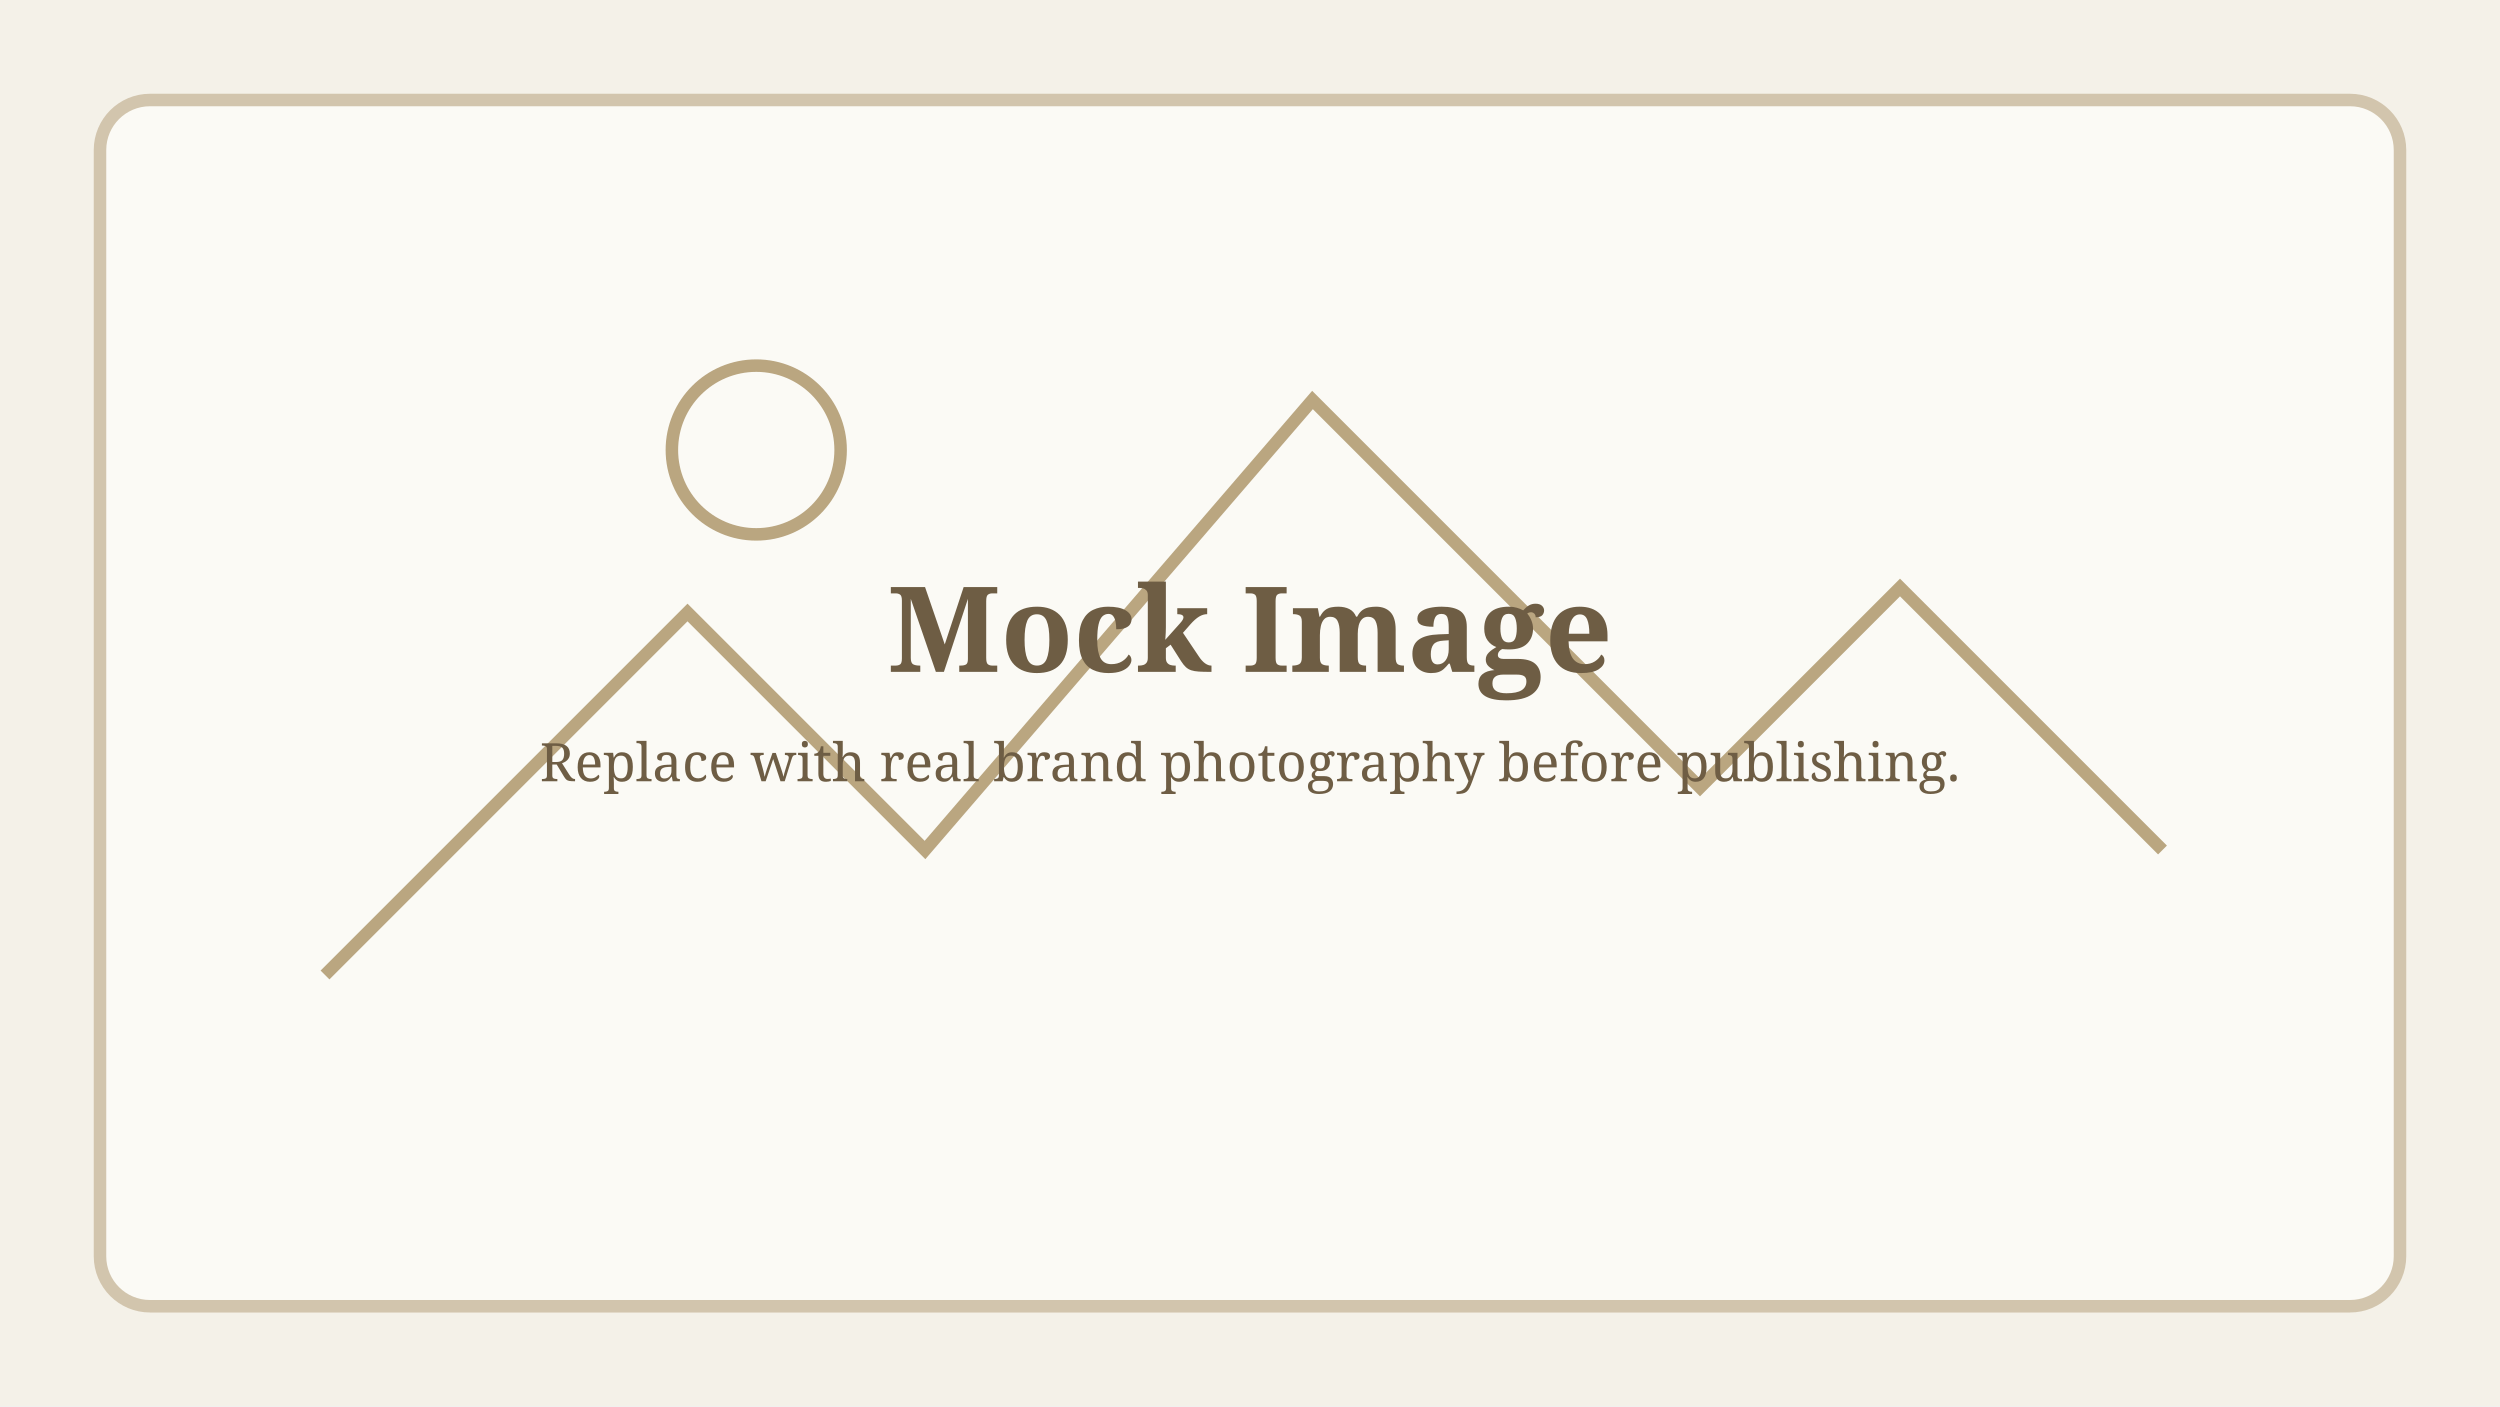
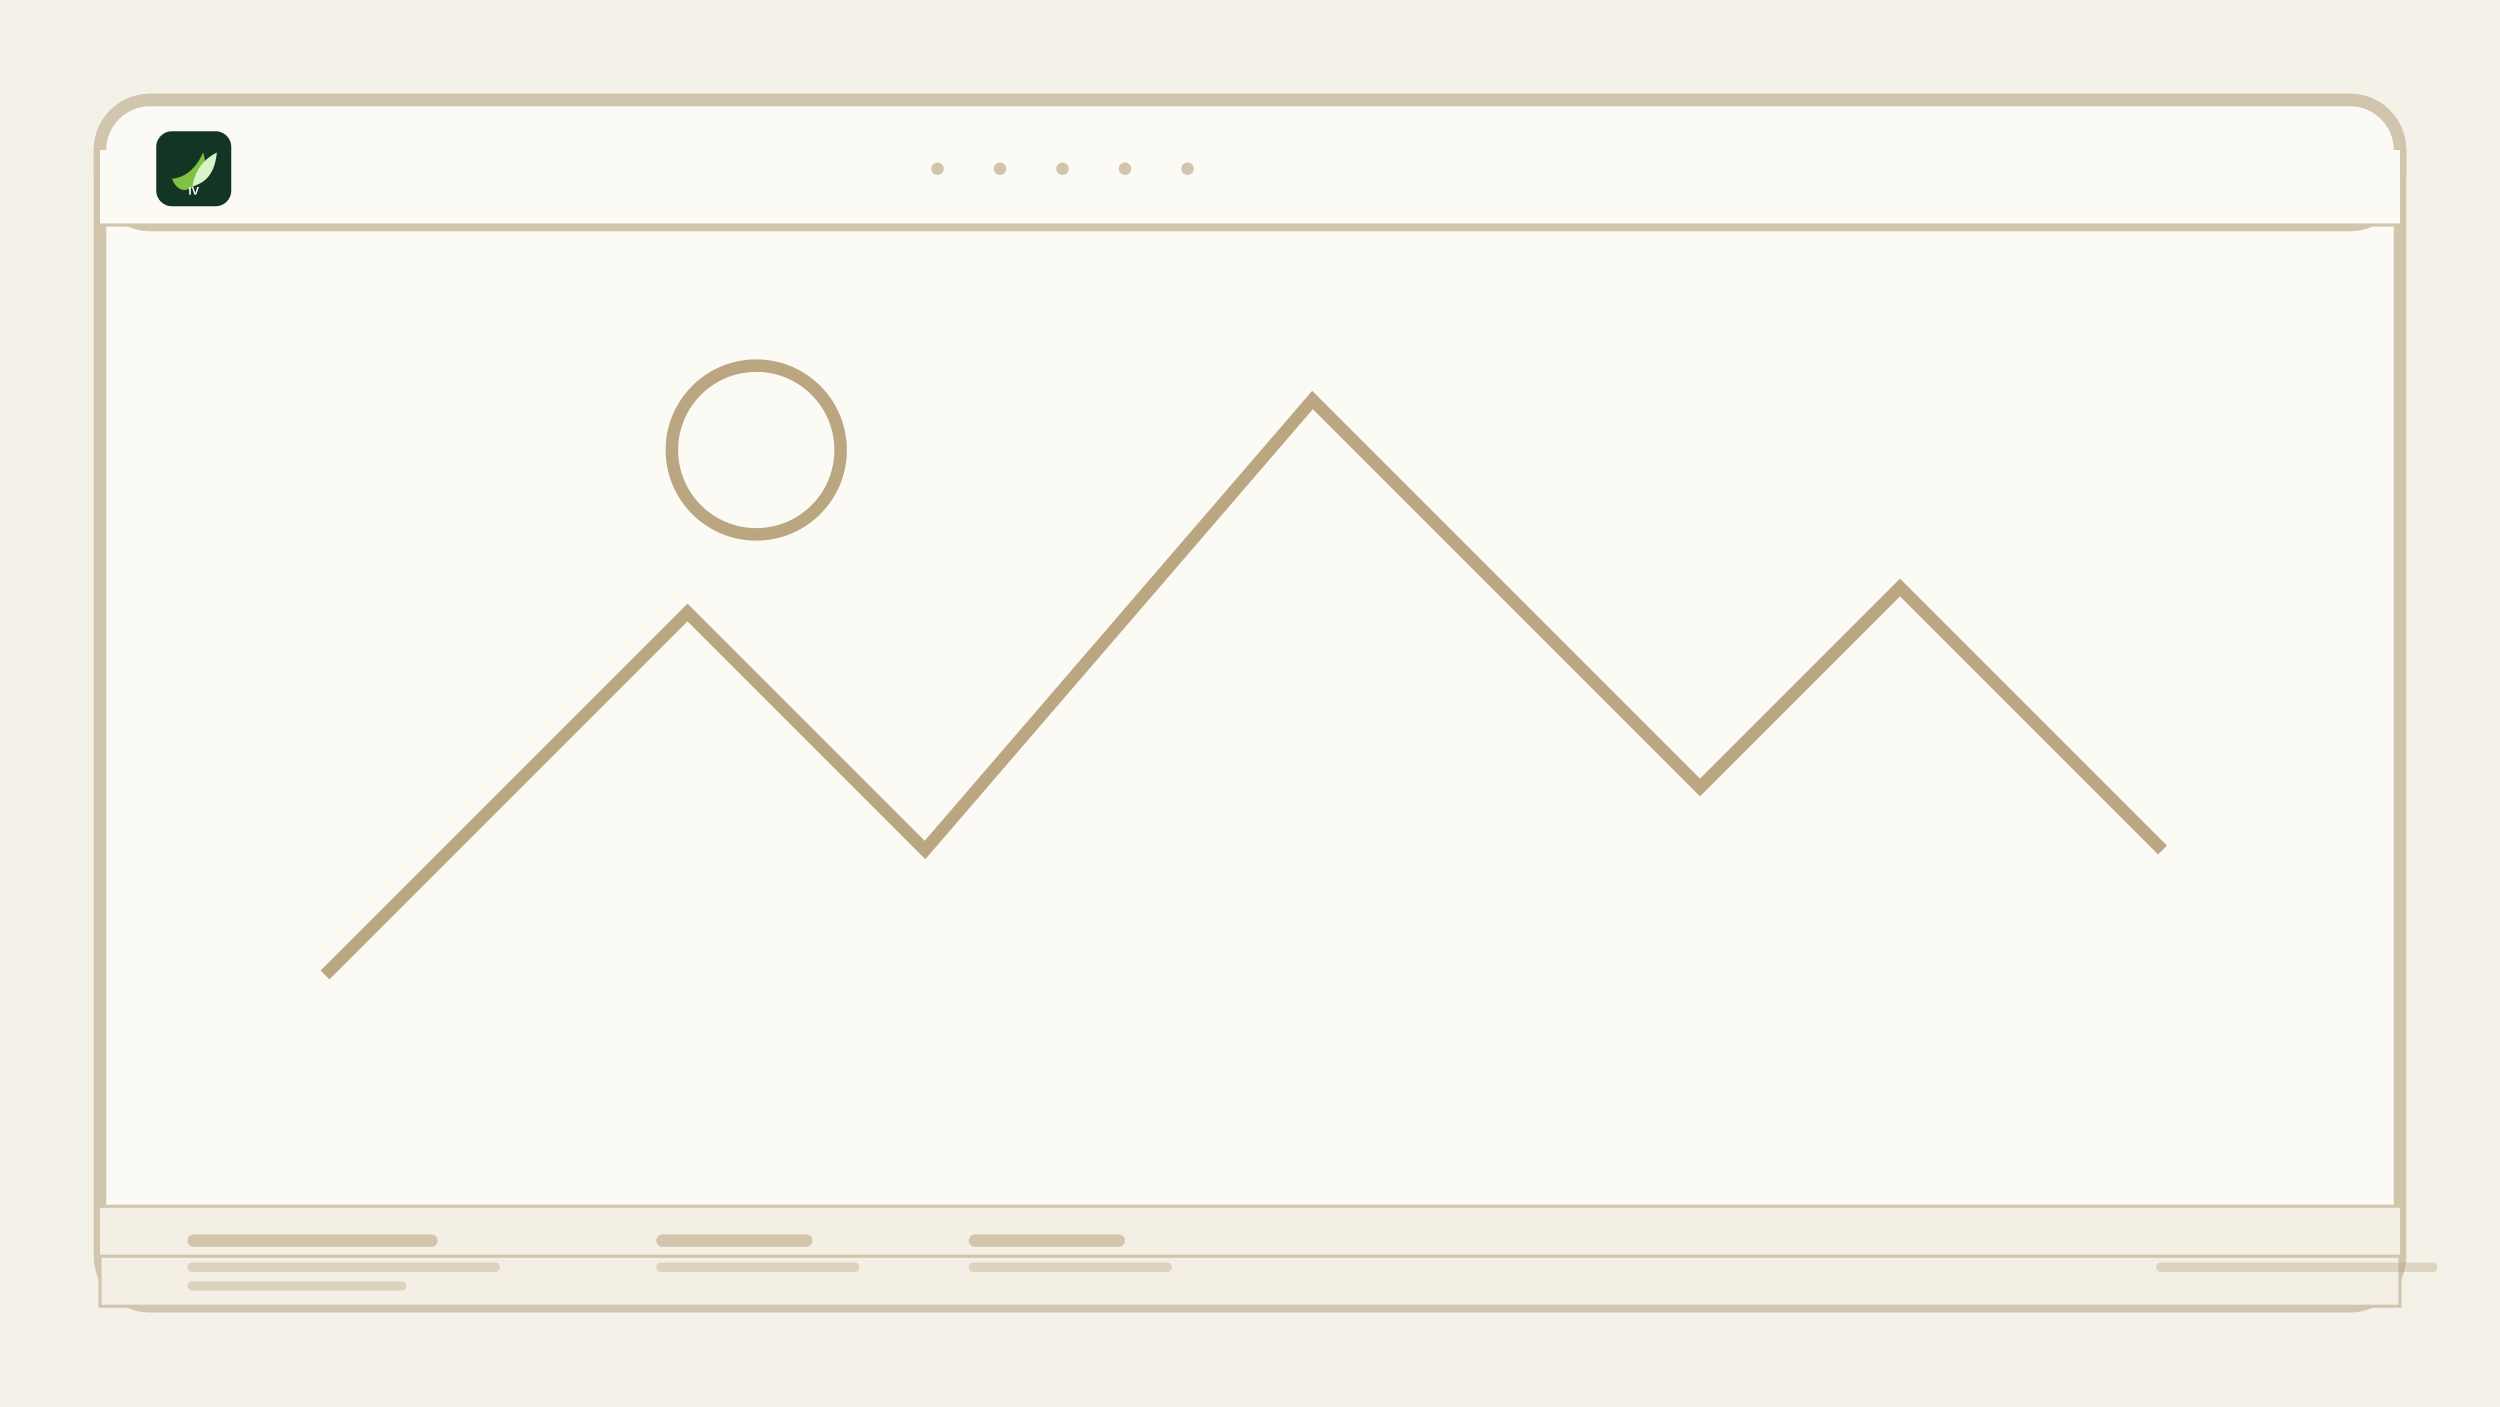
<svg xmlns="http://www.w3.org/2000/svg" viewBox="0 0 1600 900" role="img" aria-labelledby="title desc">
  <rect width="1600" height="900" fill="#f4f1e8" />
  <rect x="64" y="64" width="1472" height="772" rx="32" fill="#fbfaf5" stroke="#d2c5ad" stroke-width="8" />
+   <rect x="64" y="64" width="1472" height="80" rx="32" fill="#fbfaf5" stroke="#d2c5ad" stroke-width="8" />
+   <rect x="64" y="96" width="1472" height="48" fill="#fbfaf5" />
+   <line x1="64" y1="144" x2="1536" y2="144" stroke="#d2c5ad" stroke-width="2" />
+   <g transform="translate(100, 84)">
+     <rect width="48" height="48" rx="10" fill="#123524" />
+     <path d="M10 30.4c8.8-0.8 15.6-6.8 20-16.8 2.8 8.4 0.4 17.2-6.4 22-4.8 3.2-10 3.2-13.6-5.2z" fill="#7fc241" />
+     <path d="M23.2 35.2c1.6-10 6.8-17.2 15.6-21.6-1.2 12-6 19.2-15.6 21.6z" fill="#d9f5c7" />
+     <text x="24" y="40.6" text-anchor="middle" font-family="Arial" font-size="7.2" font-weight="800" fill="#fff">IV</text>
+   </g>
+   <g fill="#d2c5ad">
+     <circle cx="600" cy="108" r="4" />
+     <circle cx="640" cy="108" r="4" />
+     <circle cx="680" cy="108" r="4" />
+     <circle cx="720" cy="108" r="4" />
+     <circle cx="760" cy="108" r="4" />
+   </g>
  <g fill="none" stroke="#b29c73" stroke-width="8" opacity="0.9">
    <path d="M208 624l232-232 152 152 248-288 248 248 128-128 168 168" />
    <circle cx="484" cy="288" r="54" />
  </g>
-   <g fill="#6e5d44" font-family="Georgia, serif" text-anchor="middle">
-     <text x="800" y="430" font-size="76" font-weight="700">Mock Image</text>
-     <text x="800" y="500" font-size="34">Replace with real brand photography before publishing.</text>
+   <rect x="64" y="772" width="1472" height="64" rx="0" fill="#f4efe5" />
+   <rect x="64" y="804" width="1472" height="32" rx="0" fill="#f4efe5" />
+   <rect x="64" y="804" width="1472" height="32" rx="0" fill="#f4efe5" stroke="#d2c5ad" stroke-width="2" />
+   <line x1="64" y1="772" x2="1536" y2="772" stroke="#d2c5ad" stroke-width="2" />
+   <g fill="#b29c73" font-family="Arial, sans-serif">
+     <rect x="120" y="790" width="160" height="8" rx="4" opacity="0.5" />
+     <rect x="120" y="808" width="200" height="6" rx="3" opacity="0.35" />
+     <rect x="120" y="820" width="140" height="6" rx="3" opacity="0.35" />
+     <rect x="420" y="790" width="100" height="8" rx="4" opacity="0.5" />
+     <rect x="420" y="808" width="130" height="6" rx="3" opacity="0.35" />
+     <rect x="620" y="790" width="100" height="8" rx="4" opacity="0.5" />
+     <rect x="620" y="808" width="130" height="6" rx="3" opacity="0.35" />
+     <rect x="1380" y="808" width="180" height="6" rx="3" opacity="0.35" />
  </g>
</svg>
